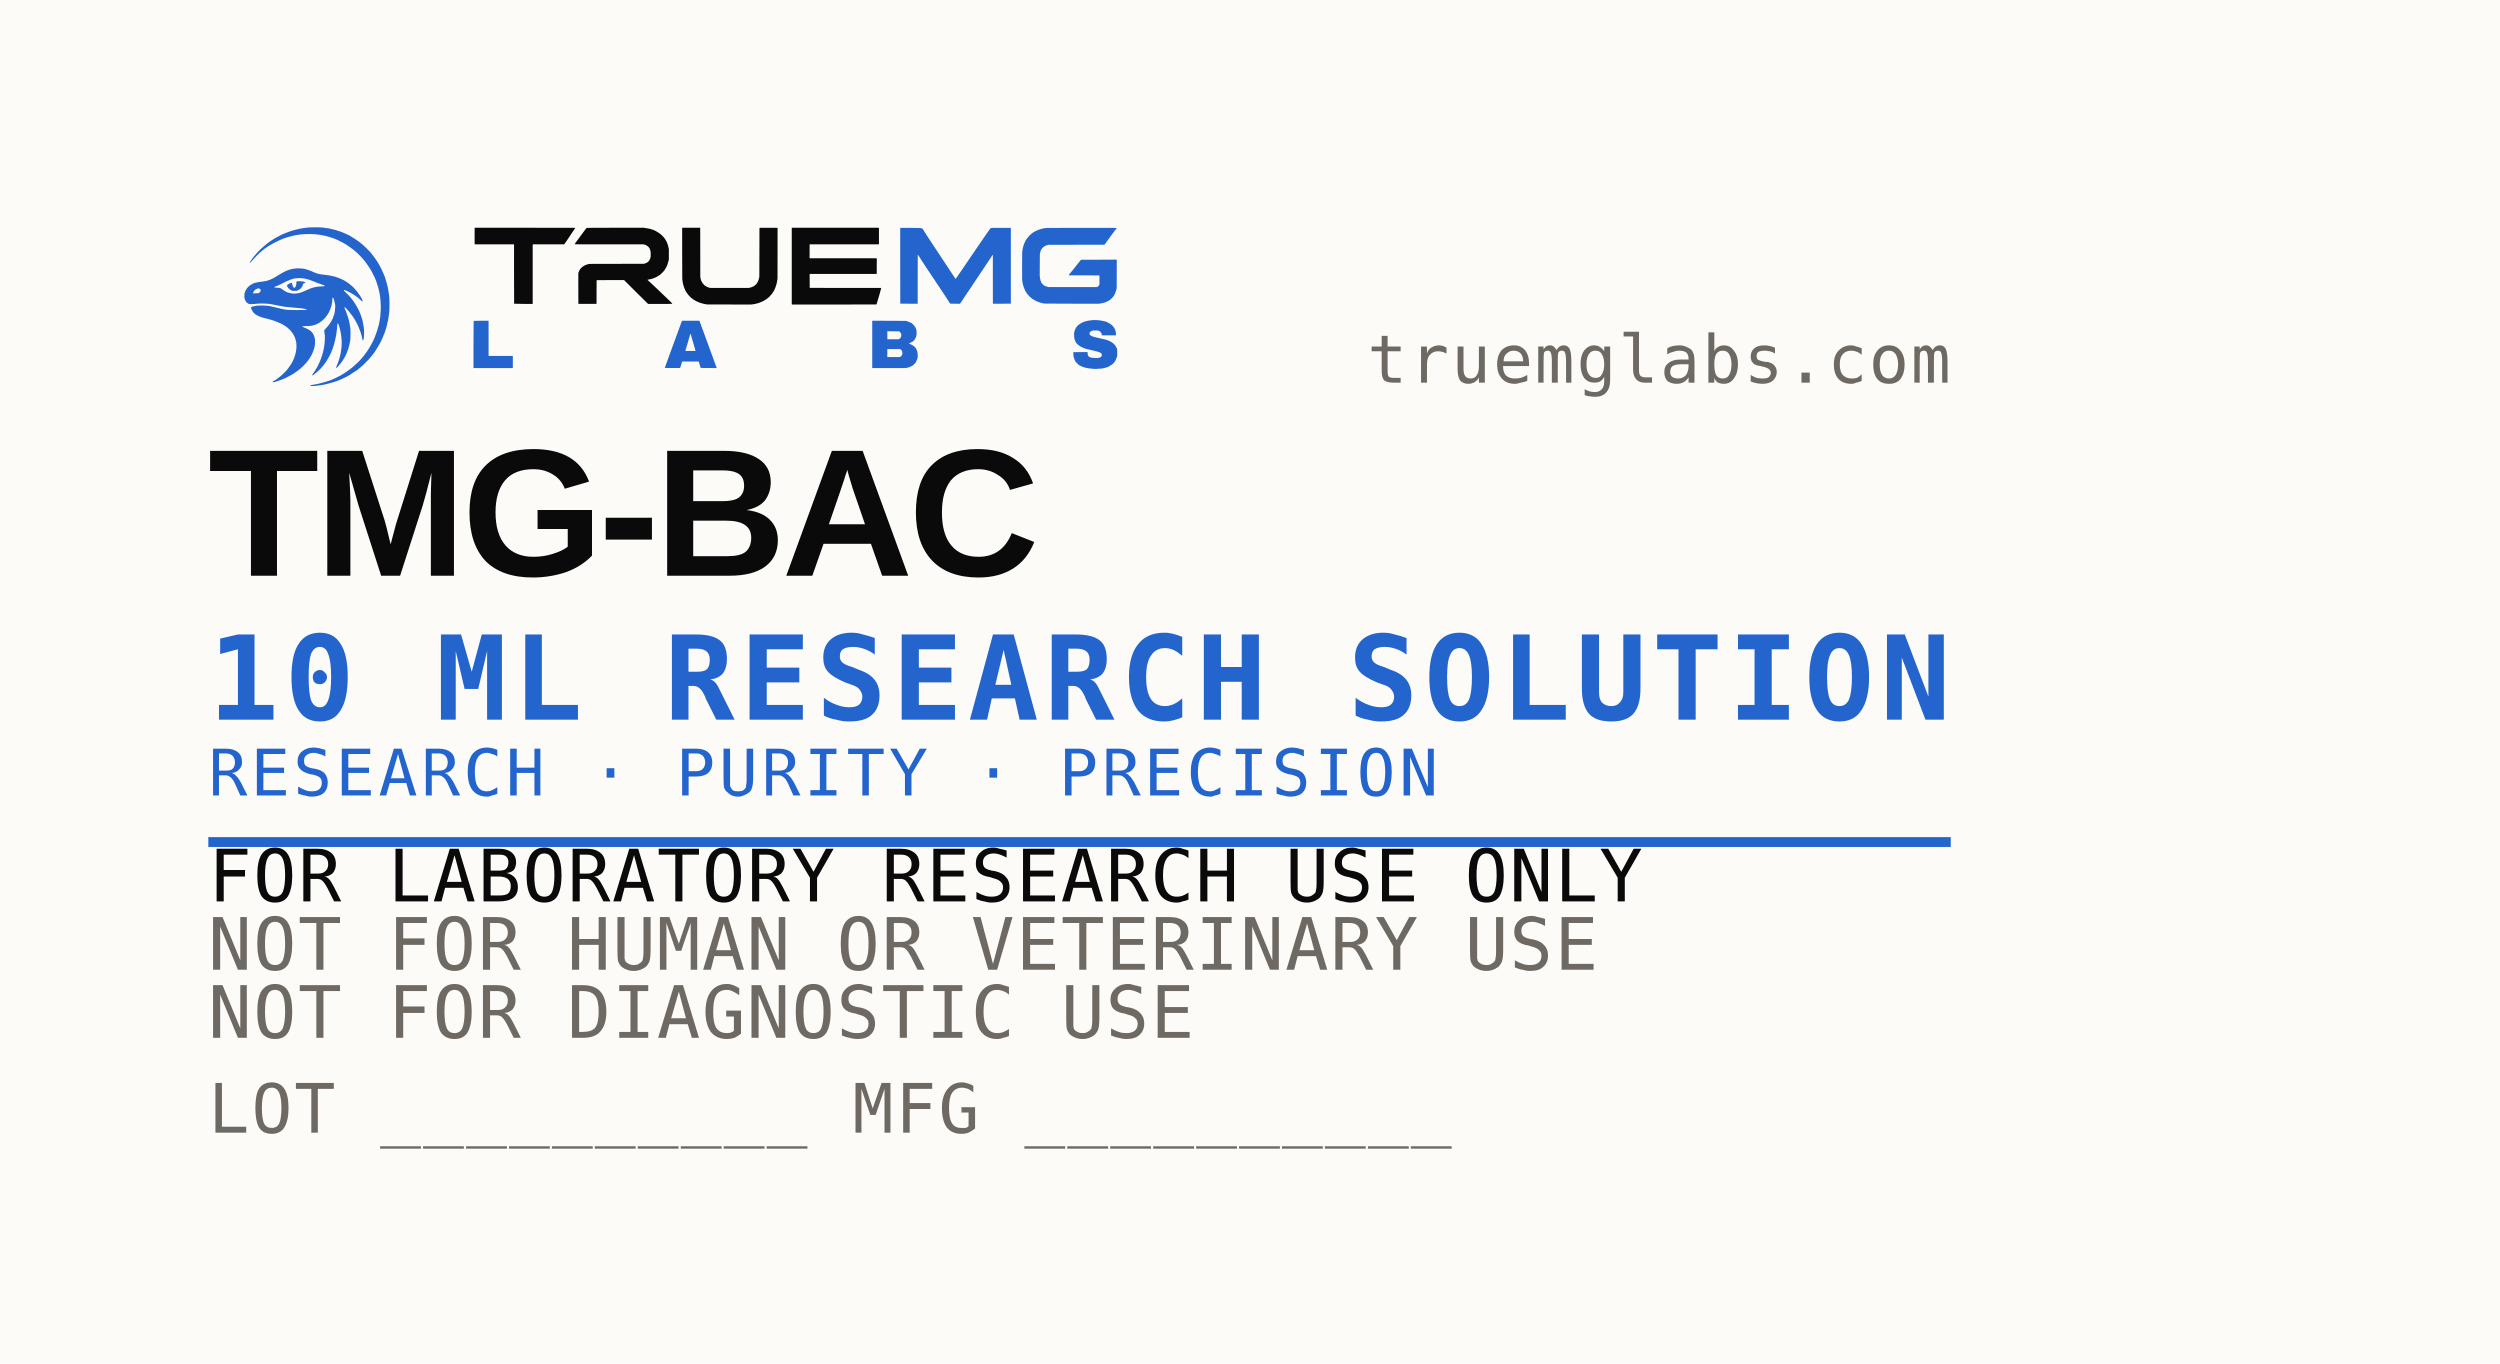
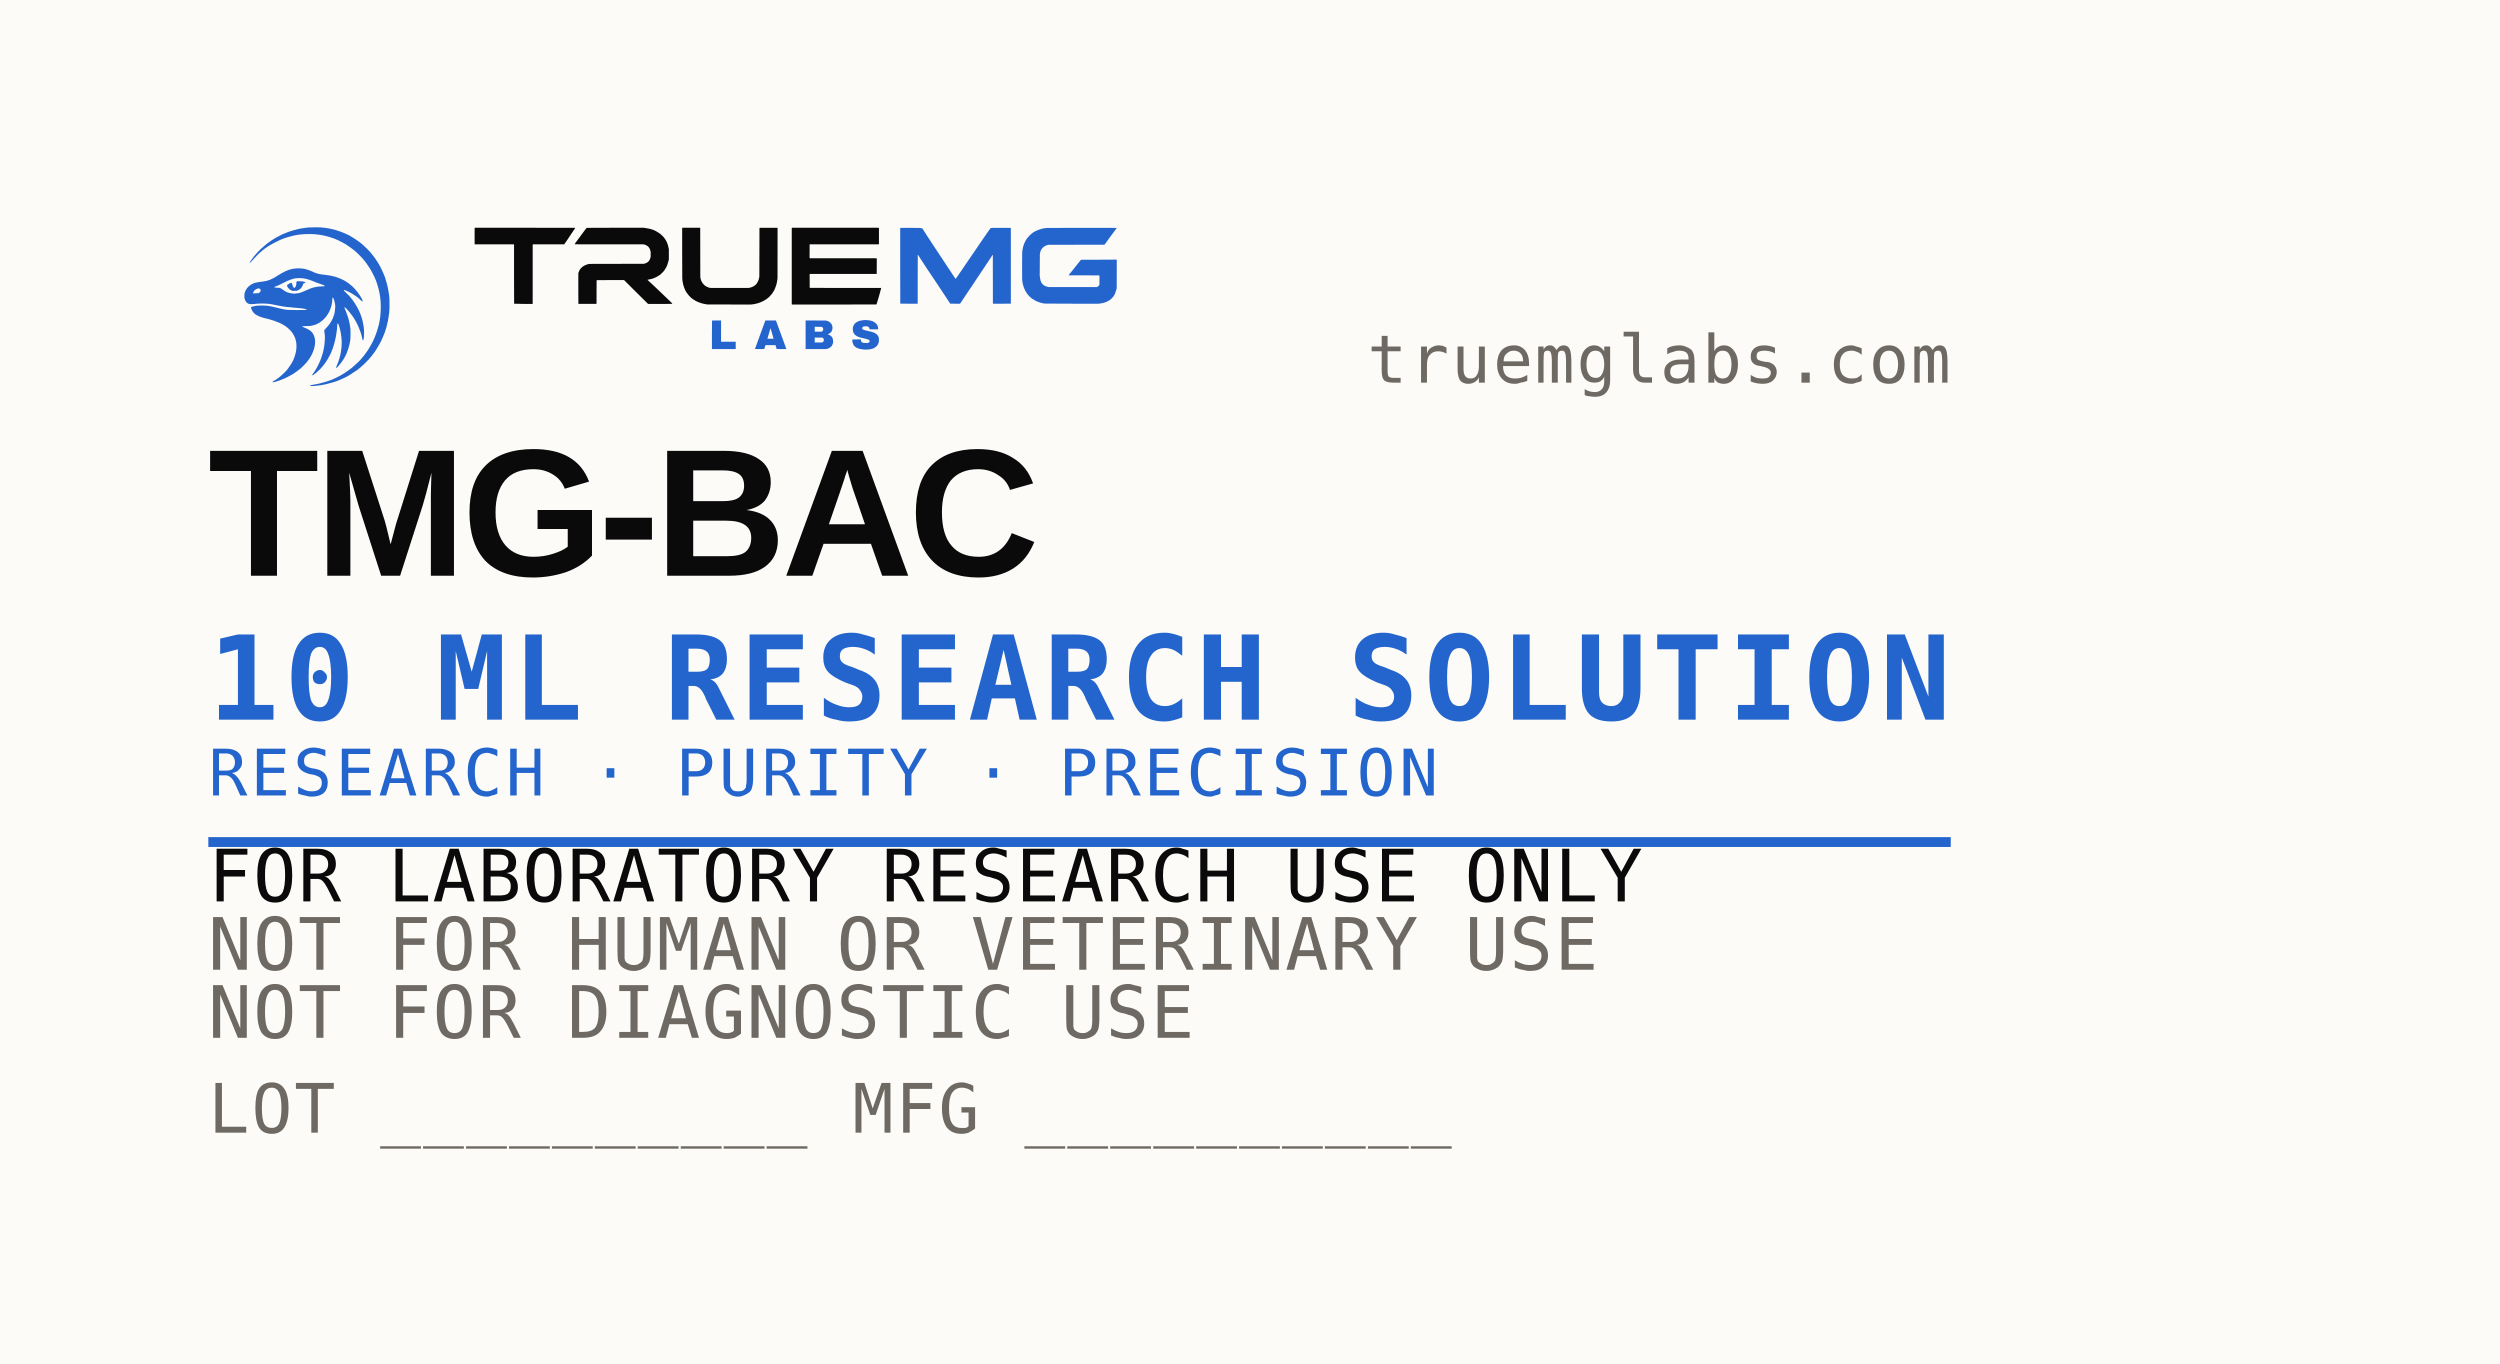
<svg xmlns="http://www.w3.org/2000/svg" width="66.0mm" height="36.0mm" viewBox="0 0 66.0 36.0">
  <rect x="0" y="0" width="66.0" height="36.0" fill="#FCFBF8" />
  <g transform="translate(5.500,5.300) scale(0.0035)">
    <g transform="translate(0,1600) scale(0.025,-0.025)" fill="#2365CD" stroke="none">
      <path d="M30400 55957 c-297 -16 -720 -59 -940 -94 -220 -35 -598 -91 -840 -124 -768 -105 -982 -149 -2060 -419 -187 -47 -520 -130 -740 -184 -821 -204 -2477 -801 -3440 -1242 -528 -241 -1624 -809 -2100 -1086 -590 -345 -2063 -1335 -2434 -1636 -184 -150 -429 -344 -546 -432 -225 -171 -418 -340 -1592 -1400 -171 -154 -354 -346 -408 -427 -53 -81 -151 -178 -217 -217 -65 -39 -332 -323 -591 -631 -260 -307 -536 -632 -615 -722 -79 -90 -204 -252 -278 -361 -74 -110 -192 -263 -262 -340 -114 -126 -263 -343 -696 -1013 -216 -334 -206 -561 14 -319 54 61 220 236 368 390 148 154 351 382 453 506 583 717 1913 2044 2524 2520 187 146 376 305 420 354 124 139 986 773 1403 1033 152 95 430 269 617 387 719 454 2073 1166 2860 1505 308 133 603 269 657 303 136 88 871 359 1323 488 209 60 422 131 472 159 51 28 280 93 509 144 229 52 529 139 668 194 138 54 485 138 771 186 286 48 664 121 840 162 176 41 500 94 720 119 220 24 553 61 740 82 1195 135 2877 157 4140 55 2107 -171 3829 -563 6000 -1368 547 -203 1543 -682 2440 -1172 805 -441 925 -512 1273 -757 172 -121 406 -279 520 -351 314 -199 918 -640 1261 -920 168 -138 414 -333 546 -433 671 -512 2476 -2380 3072 -3178 171 -230 399 -535 507 -678 203 -270 597 -862 1144 -1720 301 -472 1075 -1973 1331 -2582 244 -582 288 -689 440 -1078 157 -402 526 -1548 526 -1634 0 -25 63 -271 139 -546 425 -1525 659 -3281 692 -5200 24 -1413 -143 -3550 -352 -4500 -43 -198 -116 -563 -160 -812 -45 -249 -115 -537 -156 -640 -40 -103 -95 -296 -122 -428 -70 -351 -400 -1420 -556 -1800 -45 -110 -126 -335 -179 -500 -303 -935 -1266 -2951 -1690 -3540 -48 -66 -136 -217 -195 -335 -59 -118 -223 -384 -363 -590 -141 -206 -291 -442 -333 -525 -80 -157 -865 -1223 -1119 -1521 -80 -93 -265 -302 -411 -463 -146 -160 -293 -345 -327 -409 -114 -218 -2195 -2185 -2830 -2676 -482 -373 -1297 -962 -1638 -1185 -187 -123 -392 -257 -455 -299 -933 -620 -1772 -1089 -2765 -1547 -1211 -558 -1273 -583 -2220 -892 -165 -54 -462 -153 -659 -220 -404 -137 -1597 -460 -1841 -499 -88 -14 -268 -60 -400 -101 -132 -42 -497 -113 -811 -159 -315 -46 -711 -117 -880 -159 -170 -41 -410 -95 -534 -119 -231 -46 -397 -133 -347 -183 95 -94 798 -124 1312 -56 165 22 480 57 700 78 872 82 1752 214 2260 340 209 52 470 107 580 122 229 33 1212 293 1670 443 170 56 494 152 720 213 225 62 554 167 730 234 812 310 1131 440 1222 499 54 35 216 108 361 162 314 117 1446 662 1757 846 121 71 355 207 520 301 366 210 1934 1241 2396 1576 184 134 481 371 660 526 178 155 414 350 524 433 303 227 1686 1577 2220 2165 530 584 702 788 1026 1220 124 165 288 365 363 445 76 80 195 237 265 348 69 111 214 324 322 474 107 150 267 390 356 533 591 958 912 1505 1022 1741 70 149 190 374 268 501 77 128 192 355 255 505 63 150 272 615 464 1033 191 418 388 895 437 1060 48 165 128 376 176 469 47 93 114 299 147 457 34 159 105 389 159 511 54 123 134 394 178 603 44 209 133 578 197 820 205 766 368 1607 466 2396 53 420 127 980 164 1244 103 719 104 3773 2 4678 -40 351 -80 651 -89 666 -10 15 -53 304 -97 642 -44 338 -123 794 -176 1014 -53 220 -110 499 -126 620 -35 263 -450 1784 -595 2180 -56 154 -103 326 -103 383 -1 57 -46 192 -102 300 -55 108 -130 296 -165 417 -36 121 -106 301 -157 400 -51 99 -137 297 -190 440 -127 339 -665 1495 -792 1700 -54 88 -134 241 -177 340 -180 415 -1143 1960 -1598 2567 -399 531 -784 1023 -1271 1625 -285 353 -1603 1669 -2131 2128 -215 187 -483 422 -594 522 -112 101 -303 252 -424 337 -121 85 -274 203 -340 262 -268 241 -2259 1538 -2760 1799 -154 81 -352 185 -440 232 -251 134 -937 448 -980 448 -21 0 -151 53 -289 119 -523 248 -1616 649 -2243 823 -194 54 -383 113 -420 133 -38 19 -212 65 -388 103 -176 37 -574 130 -885 205 -311 75 -689 154 -840 175 -151 22 -572 84 -935 139 -363 54 -912 118 -1220 141 -624 46 -2827 46 -3660 -1z" />
      <path d="M26520 43595 c-1503 -101 -2804 -534 -4460 -1485 -714 -409 -983 -571 -1100 -661 -55 -43 -163 -110 -240 -149 -77 -40 -201 -119 -276 -176 -252 -192 -912 -540 -1832 -966 -362 -168 -1371 -434 -1832 -483 -220 -24 -849 -105 -1397 -181 -1084 -151 -1615 -302 -2108 -598 -124 -75 -244 -136 -267 -136 -23 0 -123 -62 -222 -138 -99 -75 -243 -170 -319 -210 -194 -101 -835 -791 -958 -1032 -57 -110 -148 -261 -204 -335 -55 -74 -113 -191 -127 -260 -15 -69 -77 -242 -139 -385 -93 -215 -119 -350 -150 -780 -62 -878 26 -1314 388 -1935 234 -401 636 -717 1052 -828 273 -73 1001 -73 1501 0 1439 208 4011 182 5050 -52 99 -22 459 -87 800 -145 341 -57 728 -138 860 -179 132 -41 510 -114 840 -162 330 -47 780 -129 1000 -181 220 -51 607 -113 860 -136 253 -24 865 -80 1360 -124 495 -45 981 -98 1080 -118 99 -20 306 -37 460 -38 354 -3 1780 -140 2269 -220 561 -91 1231 -246 1282 -297 107 -107 -50 -145 -708 -168 -1005 -37 -4364 -9 -5019 41 -919 71 -2277 343 -3524 706 -295 86 -642 164 -1920 435 -801 170 -2892 235 -3833 119 -689 -85 -1433 -246 -1627 -352 -142 -77 -161 -105 -172 -254 -7 -100 14 -219 54 -296 36 -70 115 -247 175 -392 132 -321 525 -849 832 -1119 668 -585 2172 -1205 3551 -1464 184 -34 412 -90 507 -124 95 -34 263 -78 373 -99 481 -89 2334 -717 2607 -883 70 -43 250 -120 400 -172 244 -83 464 -195 1313 -665 764 -423 1614 -1125 2248 -1858 531 -613 1106 -1620 1268 -2220 39 -143 124 -429 189 -636 240 -761 257 -2233 37 -3317 -217 -1075 -632 -2255 -1116 -3173 -229 -434 -819 -1321 -1340 -2014 -1001 -1331 -3082 -3113 -4317 -3698 -201 -95 -291 -207 -251 -311 40 -104 505 -42 935 126 201 79 390 143 420 143 30 0 161 38 291 85 130 47 425 153 656 235 1057 378 1752 700 3120 1446 773 421 1073 619 2200 1450 708 522 898 688 1617 1407 888 889 1167 1215 1709 1992 459 658 952 1543 1074 1925 28 88 87 232 131 320 162 320 426 1184 487 1588 34 226 81 482 105 568 24 86 47 446 51 800 5 574 -6 700 -108 1164 -196 892 -591 1610 -1163 2111 -348 305 -1330 854 -1763 986 -288 88 -828 392 -822 463 7 83 242 104 886 80 867 -32 1816 58 2336 222 198 62 469 141 603 175 749 190 2014 1010 2759 1788 834 871 1481 1889 1872 2948 371 1003 586 2015 587 2767 0 510 43 700 159 700 169 0 460 -829 623 -1780 l107 -620 -22 -660 c-20 -592 -86 -1119 -231 -1831 -41 -202 -387 -1161 -474 -1316 -22 -40 -93 -192 -157 -337 -367 -838 -1079 -1848 -1882 -2673 -599 -615 -608 -633 -509 -1135 146 -744 192 -1447 147 -2272 -48 -871 -109 -1582 -139 -1632 -12 -18 -67 -361 -124 -762 -56 -401 -146 -867 -198 -1036 -53 -168 -107 -378 -122 -466 -14 -88 -78 -322 -141 -520 -64 -198 -160 -504 -214 -680 -152 -499 -411 -1216 -459 -1274 -24 -29 -90 -177 -147 -329 -57 -152 -145 -349 -195 -437 -51 -88 -122 -250 -158 -360 -36 -110 -119 -281 -185 -380 -66 -99 -120 -197 -120 -218 0 -20 -72 -160 -160 -310 -88 -149 -235 -402 -327 -562 -315 -549 -487 -810 -761 -1157 -516 -654 -501 -911 32 -556 404 269 1699 1403 2036 1782 132 149 367 412 523 584 778 860 1696 2237 2305 3457 131 264 289 579 351 700 62 121 141 322 177 448 36 125 128 358 204 519 77 160 140 315 140 345 0 29 52 183 115 341 392 980 975 3467 1107 4727 32 308 86 767 118 1020 33 253 61 649 62 880 5 962 253 961 558 -3 94 -296 211 -735 261 -977 49 -242 135 -611 191 -820 55 -209 121 -587 145 -840 25 -253 62 -559 82 -680 172 -1013 156 -2619 -38 -3940 -42 -286 -88 -619 -102 -740 -14 -121 -76 -427 -137 -680 -61 -253 -150 -622 -197 -820 -127 -538 -590 -1900 -721 -2122 -39 -66 -146 -312 -238 -546 -153 -393 -176 -552 -79 -552 54 0 393 237 393 275 0 17 149 195 331 395 955 1050 1835 2420 2383 3710 337 792 716 1965 832 2574 36 190 109 535 161 766 162 707 225 1653 199 3000 -22 1204 -30 1285 -245 2420 -174 915 -259 1298 -325 1453 -34 81 -78 246 -98 366 -20 121 -90 346 -154 500 -65 155 -172 452 -238 661 -219 697 -371 1096 -590 1549 -225 468 -255 587 -158 625 60 23 542 -311 542 -375 0 -18 167 -210 371 -426 204 -216 424 -465 490 -553 65 -88 227 -295 361 -460 806 -1000 1475 -2061 2055 -3260 159 -330 307 -633 329 -674 87 -161 473 -1149 536 -1371 37 -129 117 -352 179 -495 130 -300 330 -1063 443 -1694 78 -431 162 -666 238 -666 74 0 192 250 233 495 136 809 151 2549 29 3405 -164 1155 -478 2567 -677 3046 -53 129 -120 333 -147 454 -28 121 -91 301 -140 400 -49 99 -112 252 -139 340 -263 842 -1447 2937 -2313 4092 -647 863 -1321 1593 -2113 2292 -380 335 -559 564 -507 649 35 57 368 -4 513 -94 72 -44 234 -116 359 -159 125 -43 285 -113 354 -156 69 -43 225 -117 346 -164 193 -76 779 -416 1600 -929 143 -89 368 -246 500 -349 132 -103 324 -236 427 -295 103 -59 226 -156 273 -217 47 -60 209 -209 361 -330 151 -121 341 -298 423 -393 147 -172 412 -367 500 -367 65 0 11 374 -86 593 -41 95 -200 374 -352 620 -152 246 -308 510 -346 587 -75 150 -584 868 -818 1153 -619 756 -1136 1324 -1463 1607 -910 786 -1306 1090 -1806 1385 -172 102 -385 235 -473 295 -208 143 -717 397 -1153 577 -191 79 -504 209 -697 289 -192 80 -485 187 -650 238 -165 50 -453 139 -640 196 -545 168 -1843 407 -2580 476 -374 34 -869 97 -1100 139 -231 41 -582 94 -780 116 -361 41 -1191 293 -1520 460 -595 303 -1597 706 -2220 892 -828 248 -1011 292 -1227 295 -114 1 -339 19 -500 39 -451 57 -1085 72 -1593 38z m1750 -2955 c603 -47 1755 -303 2219 -493 182 -75 385 -148 451 -164 66 -15 237 -80 380 -143 809 -358 2387 -945 3079 -1146 331 -96 539 -198 665 -324 l62 -61 -65 -65 c-53 -53 -213 -68 -952 -89 -973 -28 -1196 -54 -1970 -230 -915 -207 -1807 -533 -2759 -1007 -349 -173 -1455 -617 -1800 -722 -198 -60 -1095 -189 -1477 -212 -768 -46 -2093 236 -2671 568 -510 292 -675 400 -952 621 -165 132 -444 309 -620 393 l-320 152 -722 36 c-406 19 -761 55 -810 82 -106 56 -115 157 -18 191 39 13 178 68 310 123 132 55 384 151 560 213 176 62 653 285 1060 495 407 211 947 483 1200 605 253 122 559 273 680 335 121 62 328 144 460 181 132 37 313 110 402 161 90 52 307 131 483 176 176 45 382 108 458 139 375 156 1784 254 2667 185z m-12741 -3188 c84 -49 157 -141 206 -259 153 -369 -11 -726 -452 -985 l-183 -108 -600 0 c-407 0 -628 -16 -687 -50 -118 -67 -232 -63 -294 11 -172 208 461 1091 900 1255 118 44 284 119 368 165 187 103 540 89 742 -29z" />
      <path d="M26687 39620 l-119 -100 -18 -470 c-17 -409 -36 -512 -147 -790 -197 -494 -466 -674 -672 -450 -159 174 -361 642 -408 950 -51 326 -114 458 -237 490 -131 34 -1056 -420 -1251 -615 -316 -316 318 -1235 1125 -1629 l379 -186 681 3 680 2 425 205 c315 151 495 269 691 452 333 312 649 831 725 1190 68 324 93 351 426 450 314 94 364 159 230 301 -178 190 -840 297 -1832 297 l-559 0 -119 -100z" />
    </g>
  </g>
  <g transform="translate(12.500,6.000) scale(0.003017)">
    <g transform="translate(0,681) scale(0.025,-0.025)" stroke="none">
      <g fill="#0A0A0B">
        <path d="M465 27020 l-58 -59 -15 -2770 c-8 -1524 0 -2802 18 -2841 l33 -70 6816 0 6815 0 61 -61 61 -61 -3 -10322 c-2 -5867 12 -10336 32 -10355 19 -18 1457 -45 3195 -61 l3160 -28 70 77 70 78 0 10325 0 10325 77 42 78 41 5439 0 5440 0 86 110 c125 160 843 1198 1065 1538 295 455 724 1099 1709 2569 l910 1356 -12 104 -12 103 -17488 9 -17488 9 -59 -58z" />
        <path d="M39653 27037 c-49 -18 -221 -200 -384 -405 -458 -576 -1855 -2468 -2161 -2925 -179 -268 -743 -1037 -1416 -1929 -166 -221 -278 -407 -266 -440 l22 -57 12086 -12 12086 -12 278 -88 c640 -203 1152 -536 1485 -965 307 -395 445 -712 569 -1304 l66 -320 0 -800 0 -800 -66 -300 c-181 -812 -569 -1408 -1152 -1768 -273 -168 -352 -202 -789 -341 l-351 -111 -9580 -21 -9580 -22 -300 -72 c-898 -215 -1753 -647 -2317 -1169 -555 -514 -833 -960 -1109 -1776 l-74 -220 -9 -5315 c-6 -2923 5 -5341 24 -5374 l33 -60 3113 -1 3113 0 48 65 47 66 6 4063 c3 2235 15 4080 27 4100 13 21 2011 36 4813 36 l4790 0 4138 -4134 c2275 -2274 4176 -4155 4224 -4180 l88 -46 3836 0 c2110 0 4003 12 4207 26 l369 26 19 50 c22 57 -449 537 -1427 1453 -693 648 -3219 3069 -3680 3525 -144 143 -513 492 -821 776 -307 284 -765 716 -1018 960 -460 444 -678 647 -1334 1239 l-350 316 13 64 12 65 180 30 c98 16 287 47 419 68 1108 179 2211 624 3280 1324 l560 366 620 626 620 626 263 400 c457 695 732 1203 890 1648 218 612 370 1114 408 1352 14 88 56 250 92 360 l67 200 0 1860 0 1860 -67 280 c-37 154 -105 451 -152 660 -425 1916 -1544 3522 -3281 4711 -1373 939 -2719 1447 -4380 1652 -176 22 -437 66 -580 99 l-260 59 -9960 -6 c-5478 -3 -9999 -20 -10047 -38z" />
        <path d="M73081 27003 l-41 -78 3 -8632 c2 -4748 18 -8831 36 -9073 101 -1383 432 -2698 970 -3860 66 -143 137 -296 156 -340 20 -44 107 -188 194 -320 88 -132 189 -294 225 -360 209 -379 985 -1283 1459 -1702 967 -852 2219 -1538 3517 -1926 650 -194 1101 -302 1480 -354 165 -23 381 -62 480 -87 l180 -46 7678 -14 7679 -14 341 41 c875 105 996 127 1782 328 1078 274 2363 850 3164 1418 90 64 252 177 360 252 187 130 549 429 780 644 172 160 902 995 1009 1154 55 80 204 315 333 521 129 206 275 440 325 520 50 80 106 181 125 225 20 44 83 188 142 320 184 414 294 707 421 1120 67 220 148 481 179 580 32 99 77 306 101 460 24 154 62 337 84 406 22 69 70 384 107 700 l66 574 11 8700 12 8700 -51 100 -50 100 -3067 0 -3067 0 -52 -52 -52 -52 -24 -8508 -24 -8508 -44 -260 c-110 -664 -270 -1122 -588 -1684 -416 -734 -817 -1122 -1520 -1473 -547 -273 -643 -308 -1159 -424 l-449 -100 -6776 10 -6776 11 -200 71 c-110 39 -290 99 -400 133 -249 78 -763 334 -1012 503 -573 388 -1285 1345 -1482 1993 -23 77 -72 239 -109 360 -36 121 -85 364 -108 540 l-41 320 -14 8515 -13 8515 -45 55 -46 55 -3073 0 -3074 0 -42 -77z" />
        <path d="M111470 27037 l-70 -41 0 -13357 0 -13356 77 -42 78 -41 14699 0 c8085 0 14727 11 14761 23 73 29 147 254 589 1797 45 154 107 361 140 460 63 190 147 481 240 830 105 394 171 630 288 1030 333 1138 450 1584 428 1620 l-25 40 -12447 1 c-6847 0 -12469 14 -12496 31 l-47 30 -13 2367 -12 2367 52 52 52 52 11644 8 11643 7 44 44 44 44 13 2601 14 2601 -64 97 -64 98 -11636 0 -11636 0 -65 65 -65 65 9 2319 10 2320 55 55 56 56 12035 0 12036 0 42 77 41 78 0 2733 0 2734 -61 88 -61 87 -15129 1 -15129 0 -70 -41z" />
      </g>
      <g fill="#2365CD">
        <path d="M149428 26991 l-69 -51 0 -13193 c0 -7256 10 -13210 23 -13230 14 -22 1228 -37 3012 -37 l2990 0 48 48 48 48 0 8485 c0 4667 11 8496 24 8510 51 51 137 -27 250 -225 101 -177 300 -490 866 -1360 66 -102 354 -541 640 -976 286 -435 601 -923 700 -1084 99 -162 321 -503 493 -760 172 -256 505 -753 740 -1103 235 -350 445 -663 467 -695 22 -31 510 -762 1084 -1623 574 -861 1170 -1754 1324 -1985 154 -231 405 -609 558 -840 153 -231 503 -754 776 -1163 274 -408 516 -772 538 -808 22 -36 195 -296 384 -577 189 -282 556 -836 816 -1232 1081 -1646 1205 -1838 1541 -2380 75 -121 155 -233 178 -249 22 -17 800 -30 1727 -30 l1686 -1 119 135 c65 75 217 295 338 490 237 384 977 1507 1354 2055 228 331 2457 3644 2617 3889 44 67 699 1051 1456 2187 757 1135 1423 2135 1480 2222 180 274 1884 2825 1961 2936 156 223 1269 1899 1393 2098 72 114 250 393 396 620 l265 412 64 -13 65 -12 10 -8456 10 -8455 45 -54 45 -54 3045 1 c1675 0 3068 15 3097 33 l52 33 3 9997 c2 5498 1 11430 -2 13183 l-5 3187 -64 64 -64 64 -3106 -3 -3106 -4 -378 -57 -379 -56 -90 -91 c-86 -86 -510 -688 -1208 -1715 -174 -255 -384 -561 -468 -680 -84 -119 -276 -396 -427 -616 -151 -220 -458 -665 -682 -990 -1061 -1535 -1504 -2184 -2993 -4392 -102 -151 -291 -424 -420 -606 -395 -558 -1826 -2658 -2692 -3952 -243 -363 -534 -795 -646 -960 -362 -533 -933 -1370 -1216 -1780 -151 -220 -481 -706 -734 -1080 -645 -958 -666 -976 -803 -710 -42 83 -173 285 -290 450 -117 165 -304 439 -414 609 -110 170 -319 485 -464 700 -262 388 -699 1050 -1710 2591 -288 440 -580 881 -649 980 -69 99 -254 378 -411 620 -158 242 -361 548 -451 680 -281 410 -2516 3790 -2639 3990 -64 104 -235 365 -380 580 -145 214 -333 498 -417 630 -84 132 -354 546 -599 920 -245 374 -615 940 -823 1259 -207 318 -435 660 -505 760 -71 99 -211 316 -313 481 -101 165 -291 462 -420 660 -130 198 -296 457 -368 575 -72 117 -167 271 -211 341 -44 69 -139 228 -212 352 -169 288 -192 306 -474 358 -129 23 -333 61 -454 84 l-220 41 -3341 16 -3341 15 -70 -51z" />
        <path d="M200748 27015 c-12 -12 -199 -36 -415 -54 -432 -34 -1041 -135 -1353 -224 -1056 -300 -1666 -529 -2360 -890 -1428 -741 -2792 -2118 -3512 -3547 -409 -812 -663 -1509 -787 -2160 -25 -132 -70 -357 -100 -500 -79 -379 -135 -742 -162 -1060 -43 -494 -55 -9253 -14 -9700 56 -610 149 -1204 259 -1660 102 -419 325 -1132 377 -1200 16 -22 80 -166 140 -320 130 -331 384 -846 530 -1076 305 -481 394 -610 605 -874 491 -615 1084 -1182 1642 -1570 290 -202 1442 -860 1505 -860 28 0 101 -26 164 -59 200 -104 621 -251 1093 -383 253 -70 546 -153 651 -184 105 -31 330 -75 500 -97 170 -23 390 -53 489 -68 99 -14 4347 -33 9440 -40 l9260 -14 540 64 c656 78 1322 222 1791 386 457 161 1227 540 1629 803 397 259 1101 959 1378 1369 420 622 746 1395 972 2303 l125 500 14 4945 15 4946 -71 71 -71 71 -1581 -27 c-870 -14 -3652 -26 -6184 -26 l-4603 0 -358 -430 c-730 -878 -909 -1102 -1673 -2099 -240 -314 -558 -715 -706 -891 -148 -176 -383 -466 -523 -644 -337 -431 -699 -871 -887 -1081 -88 -98 -148 -202 -140 -243 l14 -72 5305 -10 5304 -10 53 -64 53 -63 2 -1507 2 -1506 -91 -224 c-110 -274 -304 -474 -603 -623 l-226 -113 -8400 4 -8400 4 -320 70 c-469 102 -882 246 -1179 409 l-261 145 -360 364 -361 364 -139 260 c-255 475 -361 834 -439 1480 -25 209 -65 499 -88 643 l-43 264 25 3744 25 3744 40 105 c22 58 40 190 41 293 1 337 223 944 505 1380 483 748 1297 1294 2194 1474 l240 48 9794 23 9795 22 117 140 c64 77 166 212 225 299 139 203 491 691 749 1038 529 712 1029 1396 1202 1646 106 153 235 331 287 397 354 447 648 839 1069 1427 120 168 302 408 403 532 l184 226 -13 87 -12 88 -12145 8 c-6680 5 -12155 -1 -12167 -13z" />
      </g>
    </g>
-     <g transform="translate(0,811.8) scale(2.00071)">
+     <g transform="translate(2086.5,811.8) scale(1.209881)">
      <g transform="translate(0,214) scale(0.025,-0.025)" fill="#2365CD" stroke="none">
-         <path d="M108180 8534 c-883 -105 -1223 -191 -1720 -433 -723 -354 -1137 -832 -1320 -1524 l-62 -237 -3 -388 c-4 -854 255 -1416 851 -1840 580 -413 916 -536 2354 -856 1425 -317 1640 -428 1640 -841 l0 -141 -113 -114 -114 -113 -214 -63 -214 -64 -425 0 c-504 0 -844 55 -1052 172 l-152 85 -83 134 -83 134 -20 258 -21 258 -1245 -10 -1244 -11 9 -334 9 -334 66 -266 c36 -146 121 -374 189 -506 l125 -240 281 -282 281 -281 281 -146 c560 -291 1154 -435 2099 -509 l500 -39 606 38 606 39 461 117 462 116 312 163 c696 362 1073 805 1299 1525 l94 299 -2 560 -2 560 -94 240 c-217 556 -654 973 -1318 1259 -413 178 -717 261 -1834 501 -954 205 -1224 295 -1434 476 l-146 126 -4 173 -5 172 146 134 147 134 173 52 173 51 400 1 400 1 151 -53 c299 -106 549 -418 549 -685 l0 -122 1240 0 1240 0 0 232 c0 429 -157 880 -432 1244 -232 306 -531 541 -948 745 l-360 176 -388 100 c-588 151 -1538 223 -2092 157z" />
-         <path d="M27 8413 c-15 -14 -27 -1877 -27 -4140 l0 -4113 3440 0 3440 0 0 1060 0 1060 -2120 0 -2120 0 0 3080 0 3080 -1293 0 c-712 0 -1306 -12 -1320 -27z" />
-         <path d="M36449 8370 c-16 -38 -696 -1897 -1510 -4130 l-1482 -4060 1338 -11 c735 -5 1345 -2 1355 8 10 10 94 267 186 571 l167 552 1453 0 1453 0 166 -560 166 -560 1408 -11 1408 -10 -54 150 c-226 634 -2882 7899 -2925 8001 l-54 130 -1523 0 -1524 0 -28 -70z m1733 -2892 c92 -340 278 -981 413 -1425 135 -444 245 -826 245 -850 l0 -43 -880 0 -880 0 0 35 c0 20 118 428 261 908 144 480 325 1099 402 1375 77 276 150 534 162 574 12 40 41 66 65 58 l43 -14 169 -618z" />
-         <path d="M69760 4303 l0 -4143 2902 0 2901 0 309 62 308 62 334 158 333 158 252 251 251 252 125 248 c69 137 153 351 185 477 l60 229 -1 321 c-1 601 -160 1085 -470 1430 -201 224 -556 447 -848 535 -133 40 -241 82 -241 95 0 12 146 91 325 175 l324 152 189 177 c231 216 381 483 460 821 l61 257 0 322 1 321 -62 239 c-83 323 -270 621 -559 892 l-241 226 -260 128 c-143 71 -368 160 -499 198 l-239 69 -2950 15 -2950 15 0 -4142z m4807 2197 c59 -44 145 -145 190 -225 l83 -146 0 -196 0 -196 -90 -178 -90 -178 -136 -91 -136 -90 -994 0 -994 0 0 702 0 702 1030 -12 1030 -12 107 -80z m151 -3079 c149 -77 276 -287 306 -506 l24 -176 -47 -179 c-53 -196 -161 -336 -329 -424 l-108 -56 -1082 0 -1082 0 0 700 0 700 1102 0 1102 0 114 -59z" />
+         <g transform="translate(0.0,0)">
+           <path d="M27 8413 c-15 -14 -27 -1877 -27 -4140 l0 -4113 3440 0 3440 0 0 1060 0 1060 -2120 0 -2120 0 0 3080 0 3080 -1293 0 c-712 0 -1306 -12 -1320 -27z" />
+         </g>
+         <g transform="translate(-21015.9,0)">
+           <path d="M36449 8370 c-16 -38 -696 -1897 -1510 -4130 l-1482 -4060 1338 -11 c735 -5 1345 -2 1355 8 10 10 94 267 186 571 l167 552 1453 0 1453 0 166 -560 166 -560 1408 -11 1408 -10 -54 150 c-226 634 -2882 7899 -2925 8001 l-54 130 -1523 0 -1524 0 -28 -70z m1733 -2892 c92 -340 278 -981 413 -1425 135 -444 245 -826 245 -850 l0 -43 -880 0 -880 0 0 35 c0 20 118 428 261 908 144 480 325 1099 402 1375 77 276 150 534 162 574 12 40 41 66 65 58 l43 -14 169 -618z" />
+         </g>
+         <g transform="translate(-42657.8,0)">
+           <path d="M69760 4303 l0 -4143 2902 0 2901 0 309 62 308 62 334 158 333 158 252 251 251 252 125 248 c69 137 153 351 185 477 l60 229 -1 321 c-1 601 -160 1085 -470 1430 -201 224 -556 447 -848 535 -133 40 -241 82 -241 95 0 12 146 91 325 175 l324 152 189 177 c231 216 381 483 460 821 l61 257 0 322 1 321 -62 239 c-83 323 -270 621 -559 892 l-241 226 -260 128 c-143 71 -368 160 -499 198 l-239 69 -2950 15 -2950 15 0 -4142z m4807 2197 c59 -44 145 -145 190 -225 l83 -146 0 -196 0 -196 -90 -178 -90 -178 -136 -91 -136 -90 -994 0 -994 0 0 702 0 702 1030 -12 1030 -12 107 -80z m151 -3079 c149 -77 276 -287 306 -506 l24 -176 -47 -179 c-53 -196 -161 -336 -329 -424 l-108 -56 -1082 0 -1082 0 0 700 0 700 1102 0 1102 0 114 -59z" />
+         </g>
+         <g transform="translate(-64316.7,0)">
+           <path d="M108180 8534 c-883 -105 -1223 -191 -1720 -433 -723 -354 -1137 -832 -1320 -1524 l-62 -237 -3 -388 c-4 -854 255 -1416 851 -1840 580 -413 916 -536 2354 -856 1425 -317 1640 -428 1640 -841 l0 -141 -113 -114 -114 -113 -214 -63 -214 -64 -425 0 c-504 0 -844 55 -1052 172 l-152 85 -83 134 -83 134 -20 258 -21 258 -1245 -10 -1244 -11 9 -334 9 -334 66 -266 c36 -146 121 -374 189 -506 l125 -240 281 -282 281 -281 281 -146 c560 -291 1154 -435 2099 -509 l500 -39 606 38 606 39 461 117 462 116 312 163 c696 362 1073 805 1299 1525 l94 299 -2 560 -2 560 -94 240 c-217 556 -654 973 -1318 1259 -413 178 -717 261 -1834 501 -954 205 -1224 295 -1434 476 l-146 126 -4 173 -5 172 146 134 147 134 173 52 173 51 400 1 400 1 151 -53 c299 -106 549 -418 549 -685 l0 -122 1240 0 1240 0 0 232 c0 429 -157 880 -432 1244 -232 306 -531 541 -948 745 l-360 176 -388 100 c-588 151 -1538 223 -2092 157z" />
+         </g>
      </g>
    </g>
  </g>
  <text x="51.50" y="10.10" text-anchor="end" font-family="IBM Plex Mono, SF Mono, Menlo, monospace" font-size="1.75" letter-spacing="0.05" fill="#6E6A63">truemglabs.com</text>
  <text x="5.5" y="15.20" font-family="Archivo Black, Archivo, Helvetica Neue, Arial, sans-serif" font-weight="900" font-size="4.80" letter-spacing="-0.12" fill="#0A0A0B">TMG-BAC</text>
  <text x="5.5" y="19.00" font-family="IBM Plex Mono, SF Mono, Menlo, monospace" font-weight="600" font-size="3.10" letter-spacing="0.14" fill="#2365CD">10 ML RESEARCH SOLUTION</text>
  <text x="5.5" y="21.00" font-family="IBM Plex Mono, SF Mono, Menlo, monospace" font-size="1.7" letter-spacing="0.1" fill="#2365CD">RESEARCH · PURITY · PRECISION</text>
  <rect x="5.5" y="22.10" width="46.00" height="0.26" fill="#2365CD" />
  <text x="5.5" y="23.80" font-family="IBM Plex Mono, SF Mono, Menlo, monospace" font-size="1.90" letter-spacing="0.04" fill="#0A0A0B">FOR LABORATORY RESEARCH USE ONLY</text>
  <text x="5.5" y="25.60" font-family="IBM Plex Mono, SF Mono, Menlo, monospace" font-size="1.90" letter-spacing="0.04" fill="#6E6A63">NOT FOR HUMAN OR VETERINARY USE</text>
  <text x="5.5" y="27.40" font-family="IBM Plex Mono, SF Mono, Menlo, monospace" font-size="1.90" letter-spacing="0.04" fill="#6E6A63">NOT FOR DIAGNOSTIC USE</text>
  <text x="5.5" y="29.90" font-family="IBM Plex Mono, SF Mono, Menlo, monospace" font-size="1.80" letter-spacing="0.05" fill="#6E6A63">LOT __________   MFG __________</text>
</svg>
